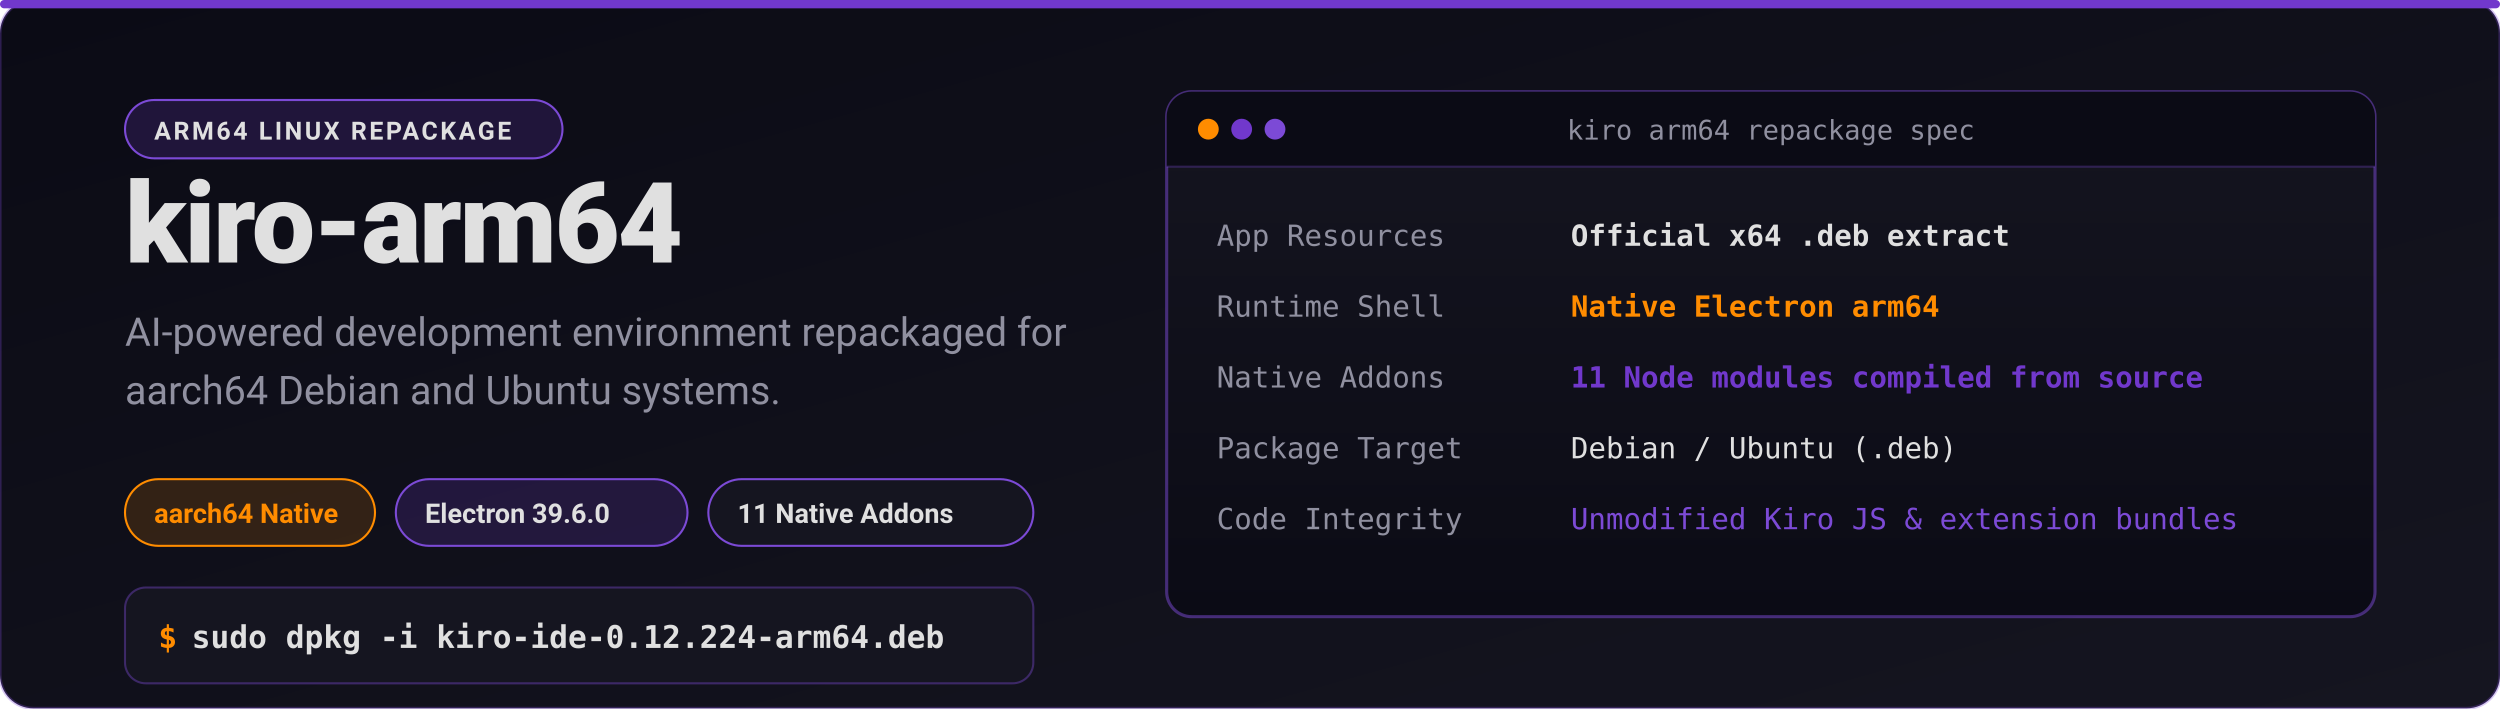
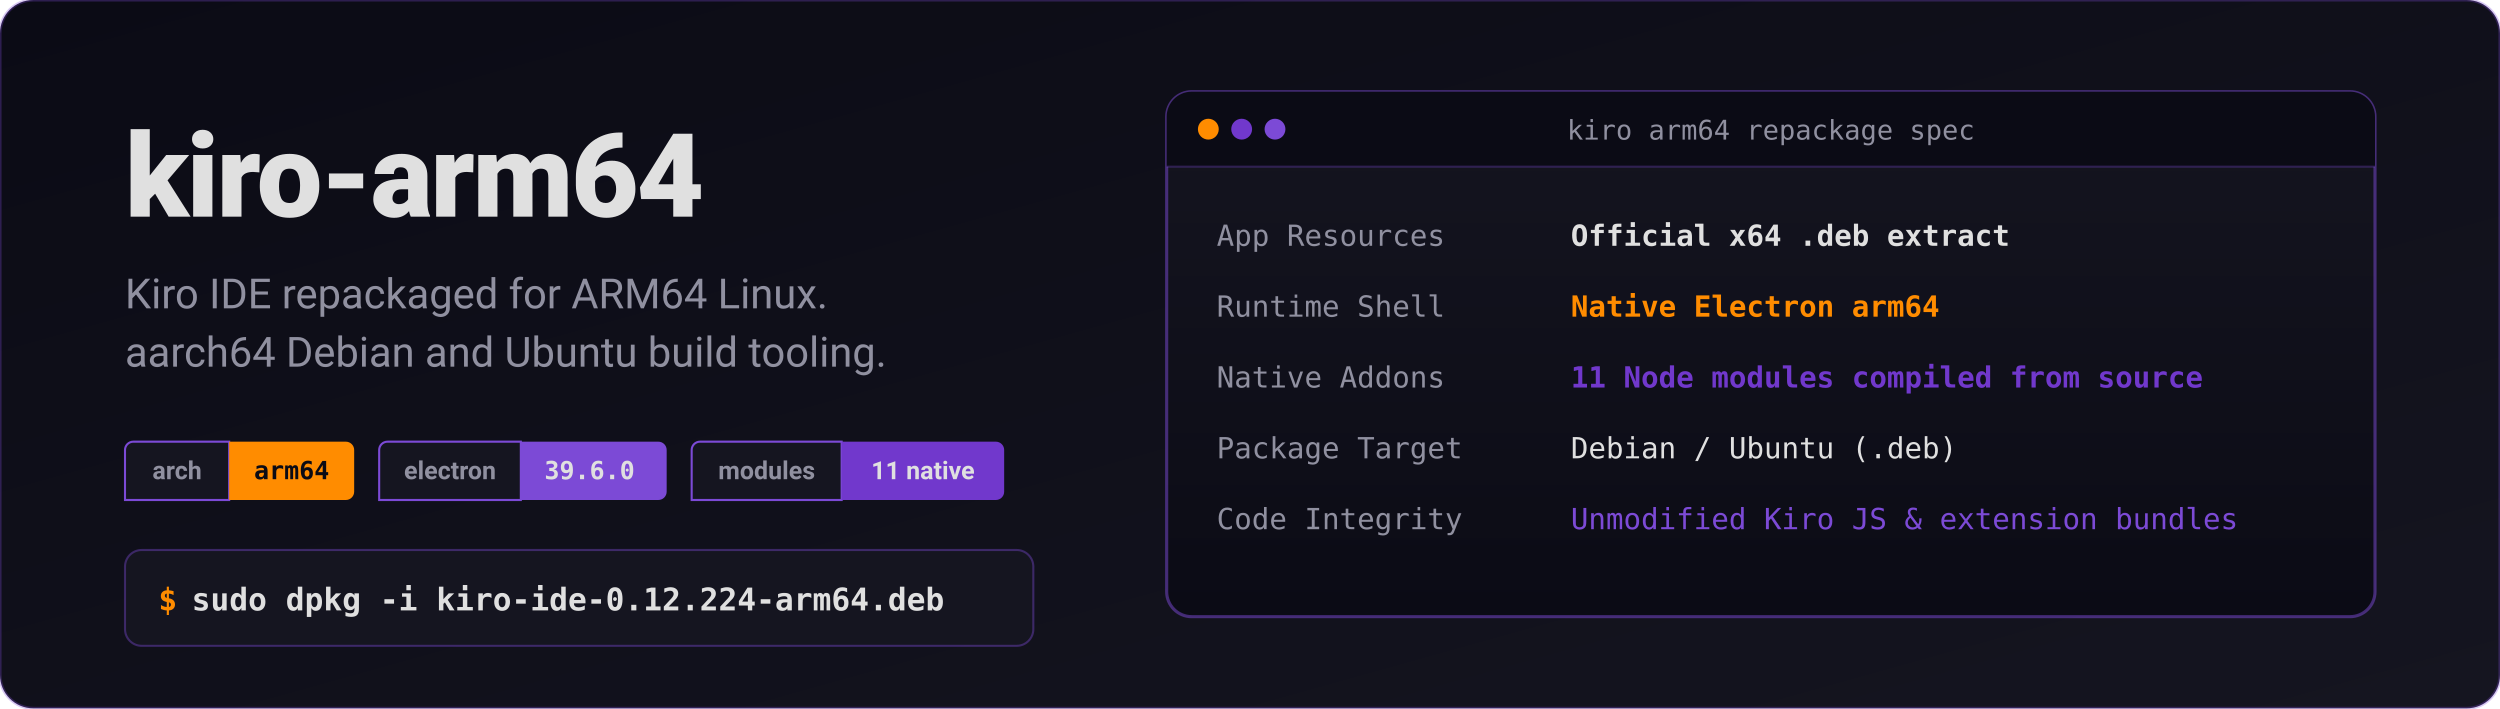
<svg xmlns="http://www.w3.org/2000/svg" width="1200" height="340" viewBox="0 0 1200 340" role="img" aria-labelledby="title desc">
  <defs>
    <linearGradient id="hero-bg" x1="0%" y1="0%" x2="100%" y2="100%">
      <stop offset="0%" stop-color="#0B0B15" />
      <stop offset="100%" stop-color="#151520" />
    </linearGradient>
    <linearGradient id="panel-bg" x1="0%" y1="0%" x2="0%" y2="100%">
      <stop offset="0%" stop-color="#151520" />
      <stop offset="100%" stop-color="#0B0B15" />
    </linearGradient>
-     <linearGradient id="purple-glow" x1="0%" y1="0%" x2="100%" y2="0%">
-       <stop offset="0%" stop-color="#7138CC" stop-opacity="0.25" />
-       <stop offset="100%" stop-color="#7C4AD6" stop-opacity="0" />
-     </linearGradient>
  </defs>
  <rect width="1200" height="340" rx="16" fill="url(#hero-bg)" />
  <rect width="1200" height="340" rx="16" fill="none" stroke="#7C4AD6" stroke-width="1.5" stroke-opacity="0.3" />
-   <rect x="0" y="0" width="1200" height="4" fill="#7138CC" rx="2" />
-   <g transform="translate(60, 48)">
-     <g transform="translate(0, 0)">
-       <rect width="210" height="28" rx="14" fill="#7138CC" fill-opacity="0.2" stroke="#7C4AD6" stroke-width="1" />
-       <text x="14" y="19" font-family="-apple-system, BlinkMacSystemFont, 'Segoe UI', Roboto, sans-serif" font-size="12" font-weight="700" fill="#E0E0E0" letter-spacing="1.2">ARM64 LINUX REPACKAGE</text>
+   <g transform="translate(60, 52)">
+     <text x="0" y="52" font-family="-apple-system, BlinkMacSystemFont, 'Segoe UI', Roboto, sans-serif" font-size="56" font-weight="800" fill="#E0E0E0" letter-spacing="-1">kiro-arm64</text>
+     <text x="0" y="96" font-family="-apple-system, BlinkMacSystemFont, 'Segoe UI', Roboto, sans-serif" font-size="20" fill="#9090A0" font-weight="400">Kiro IDE repackaged for ARM64 Linux.</text>
+     <text x="0" y="124" font-family="-apple-system, BlinkMacSystemFont, 'Segoe UI', Roboto, sans-serif" font-size="20" fill="#9090A0" font-weight="400">aarch64 Debian and Ubuntu build tooling.</text>
+     <g transform="translate(0, 160)">
+       <g transform="translate(0, 0)">
+         <path d="M 0,4 A 4,4 0 0,1 4,0 L 50,0 L 50,28 L 0,28 Z" fill="#151520" stroke="#7C4AD6" stroke-width="1" />
+         <path d="M 50,0 L 106,0 A 4,4 0 0,1 110,4 L 110,24 A 4,4 0 0,1 106,28 L 50,28 Z" fill="#FF8C00" />
+         <text x="25" y="18" font-family="-apple-system, BlinkMacSystemFont, 'Segoe UI', Roboto, sans-serif" font-size="12" font-weight="600" fill="#9090A0" text-anchor="middle">arch</text>
+         <text x="80" y="18" font-family="ui-monospace, monospace" font-size="12" font-weight="700" fill="#0B0B15" text-anchor="middle">arm64</text>
+       </g>
+       <g transform="translate(122, 0)">
+         <path d="M 0,4 A 4,4 0 0,1 4,0 L 68,0 L 68,28 L 0,28 Z" fill="#151520" stroke="#7C4AD6" stroke-width="1" />
+         <path d="M 68,0 L 134,0 A 4,4 0 0,1 138,4 L 138,24 A 4,4 0 0,1 134,28 L 68,28 Z" fill="#7C4AD6" />
+         <text x="34" y="18" font-family="-apple-system, BlinkMacSystemFont, 'Segoe UI', Roboto, sans-serif" font-size="12" font-weight="600" fill="#9090A0" text-anchor="middle">electron</text>
+         <text x="101" y="18" font-family="ui-monospace, monospace" font-size="12" font-weight="700" fill="#E0E0E0" text-anchor="middle">39.6.0</text>
+       </g>
+       <g transform="translate(272, 0)">
+         <path d="M 0,4 A 4,4 0 0,1 4,0 L 72,0 L 72,28 L 0,28 Z" fill="#151520" stroke="#7C4AD6" stroke-width="1" />
+         <path d="M 72,0 L 146,0 A 4,4 0 0,1 150,4 L 150,24 A 4,4 0 0,1 146,28 L 72,28 Z" fill="#7138CC" />
+         <text x="36" y="18" font-family="-apple-system, BlinkMacSystemFont, 'Segoe UI', Roboto, sans-serif" font-size="12" font-weight="600" fill="#9090A0" text-anchor="middle">modules</text>
+         <text x="111" y="18" font-family="-apple-system, BlinkMacSystemFont, 'Segoe UI', Roboto, sans-serif" font-size="12" font-weight="700" fill="#E0E0E0" text-anchor="middle">11 native</text>
+       </g>
    </g>
-     <text x="0" y="78" font-family="-apple-system, BlinkMacSystemFont, 'Segoe UI', Roboto, sans-serif" font-size="54" font-weight="800" fill="#E0E0E0" letter-spacing="-1">kiro-arm64</text>
-     <text x="0" y="118" font-family="-apple-system, BlinkMacSystemFont, 'Segoe UI', Roboto, sans-serif" font-size="19" fill="#9090A0" font-weight="400">AI-powered development environment repackaged for</text>
-     <text x="0" y="146" font-family="-apple-system, BlinkMacSystemFont, 'Segoe UI', Roboto, sans-serif" font-size="19" fill="#9090A0" font-weight="400">aarch64 Debian and Ubuntu systems.</text>
-     <g transform="translate(0, 182)">
-       <rect x="0" y="0" width="120" height="32" rx="16" fill="#FF8C00" fill-opacity="0.15" stroke="#FF8C00" stroke-width="1" />
-       <text x="14" y="21" font-family="-apple-system, BlinkMacSystemFont, 'Segoe UI', Roboto, sans-serif" font-size="13" font-weight="700" fill="#FF8C00">aarch64 Native</text>
-       <rect x="130" y="0" width="140" height="32" rx="16" fill="#7138CC" fill-opacity="0.2" stroke="#7C4AD6" stroke-width="1" />
-       <text x="144" y="21" font-family="-apple-system, BlinkMacSystemFont, 'Segoe UI', Roboto, sans-serif" font-size="13" font-weight="600" fill="#E0E0E0">Electron 39.6.0</text>
-       <rect x="280" y="0" width="156" height="32" rx="16" fill="#151520" stroke="#7C4AD6" stroke-width="1" />
-       <text x="294" y="21" font-family="-apple-system, BlinkMacSystemFont, 'Segoe UI', Roboto, sans-serif" font-size="13" font-weight="600" fill="#E0E0E0">11 Native Addons</text>
-     </g>
-     <g transform="translate(0, 234)">
-       <rect width="436" height="46" rx="10" fill="#151520" stroke="#7C4AD6" stroke-width="1" stroke-opacity="0.4" />
+     <g transform="translate(0, 212)">
+       <rect width="436" height="46" rx="8" fill="#151520" stroke="#7C4AD6" stroke-width="1" stroke-opacity="0.4" />
      <text x="16" y="29" font-family="ui-monospace, SFMono-Regular, Menlo, monospace" font-size="15" fill="#FF8C00" font-weight="700">$</text>
      <text x="32" y="29" font-family="ui-monospace, SFMono-Regular, Menlo, monospace" font-size="15" fill="#E0E0E0" font-weight="600">sudo dpkg -i kiro-ide-0.12.224-arm64.deb</text>
    </g>
  </g>
  <g transform="translate(560, 44)">
    <rect width="580" height="252" rx="12" fill="url(#panel-bg)" />
    <rect width="580" height="252" rx="12" fill="none" stroke="#7C4AD6" stroke-width="1.5" stroke-opacity="0.5" />
    <path d="M 0,12 A 12,12 0 0,1 12,0 L 568,0 A 12,12 0 0,1 580,12 L 580,36 L 0,36 Z" fill="#0B0B15" />
    <line x1="0" y1="36" x2="580" y2="36" stroke="#7C4AD6" stroke-width="1" stroke-opacity="0.3" />
    <circle cx="20" cy="18" r="5" fill="#FF8C00" />
    <circle cx="36" cy="18" r="5" fill="#7138CC" />
    <circle cx="52" cy="18" r="5" fill="#7C4AD6" />
    <text x="290" y="23" font-family="ui-monospace, SFMono-Regular, Menlo, monospace" font-size="13" fill="#9090A0" text-anchor="middle">kiro arm64 repackage spec</text>
    <g transform="translate(24, 56)">
      <g transform="translate(0, 18)">
        <text x="0" y="0" font-family="ui-monospace, SFMono-Regular, Menlo, monospace" font-size="14" fill="#9090A0">App Resources</text>
        <text x="170" y="0" font-family="ui-monospace, SFMono-Regular, Menlo, monospace" font-size="14" font-weight="600" fill="#E0E0E0">Official x64 .deb extract</text>
      </g>
      <g transform="translate(0, 52)">
        <text x="0" y="0" font-family="ui-monospace, SFMono-Regular, Menlo, monospace" font-size="14" fill="#9090A0">Runtime Shell</text>
        <text x="170" y="0" font-family="ui-monospace, SFMono-Regular, Menlo, monospace" font-size="14" font-weight="600" fill="#FF8C00">Native Electron arm64</text>
      </g>
      <g transform="translate(0, 86)">
        <text x="0" y="0" font-family="ui-monospace, SFMono-Regular, Menlo, monospace" font-size="14" fill="#9090A0">Native Addons</text>
        <text x="170" y="0" font-family="ui-monospace, SFMono-Regular, Menlo, monospace" font-size="14" font-weight="600" fill="#7138CC">11 Node modules compiled from source</text>
      </g>
      <g transform="translate(0, 120)">
        <text x="0" y="0" font-family="ui-monospace, SFMono-Regular, Menlo, monospace" font-size="14" fill="#9090A0">Package Target</text>
        <text x="170" y="0" font-family="ui-monospace, SFMono-Regular, Menlo, monospace" font-size="14" fill="#E0E0E0">Debian / Ubuntu (.deb)</text>
      </g>
      <g transform="translate(0, 154)">
        <text x="0" y="0" font-family="ui-monospace, SFMono-Regular, Menlo, monospace" font-size="14" fill="#9090A0">Code Integrity</text>
        <text x="170" y="0" font-family="ui-monospace, SFMono-Regular, Menlo, monospace" font-size="14" fill="#7C4AD6">Unmodified Kiro JS &amp; extension bundles</text>
      </g>
    </g>
  </g>
</svg>
